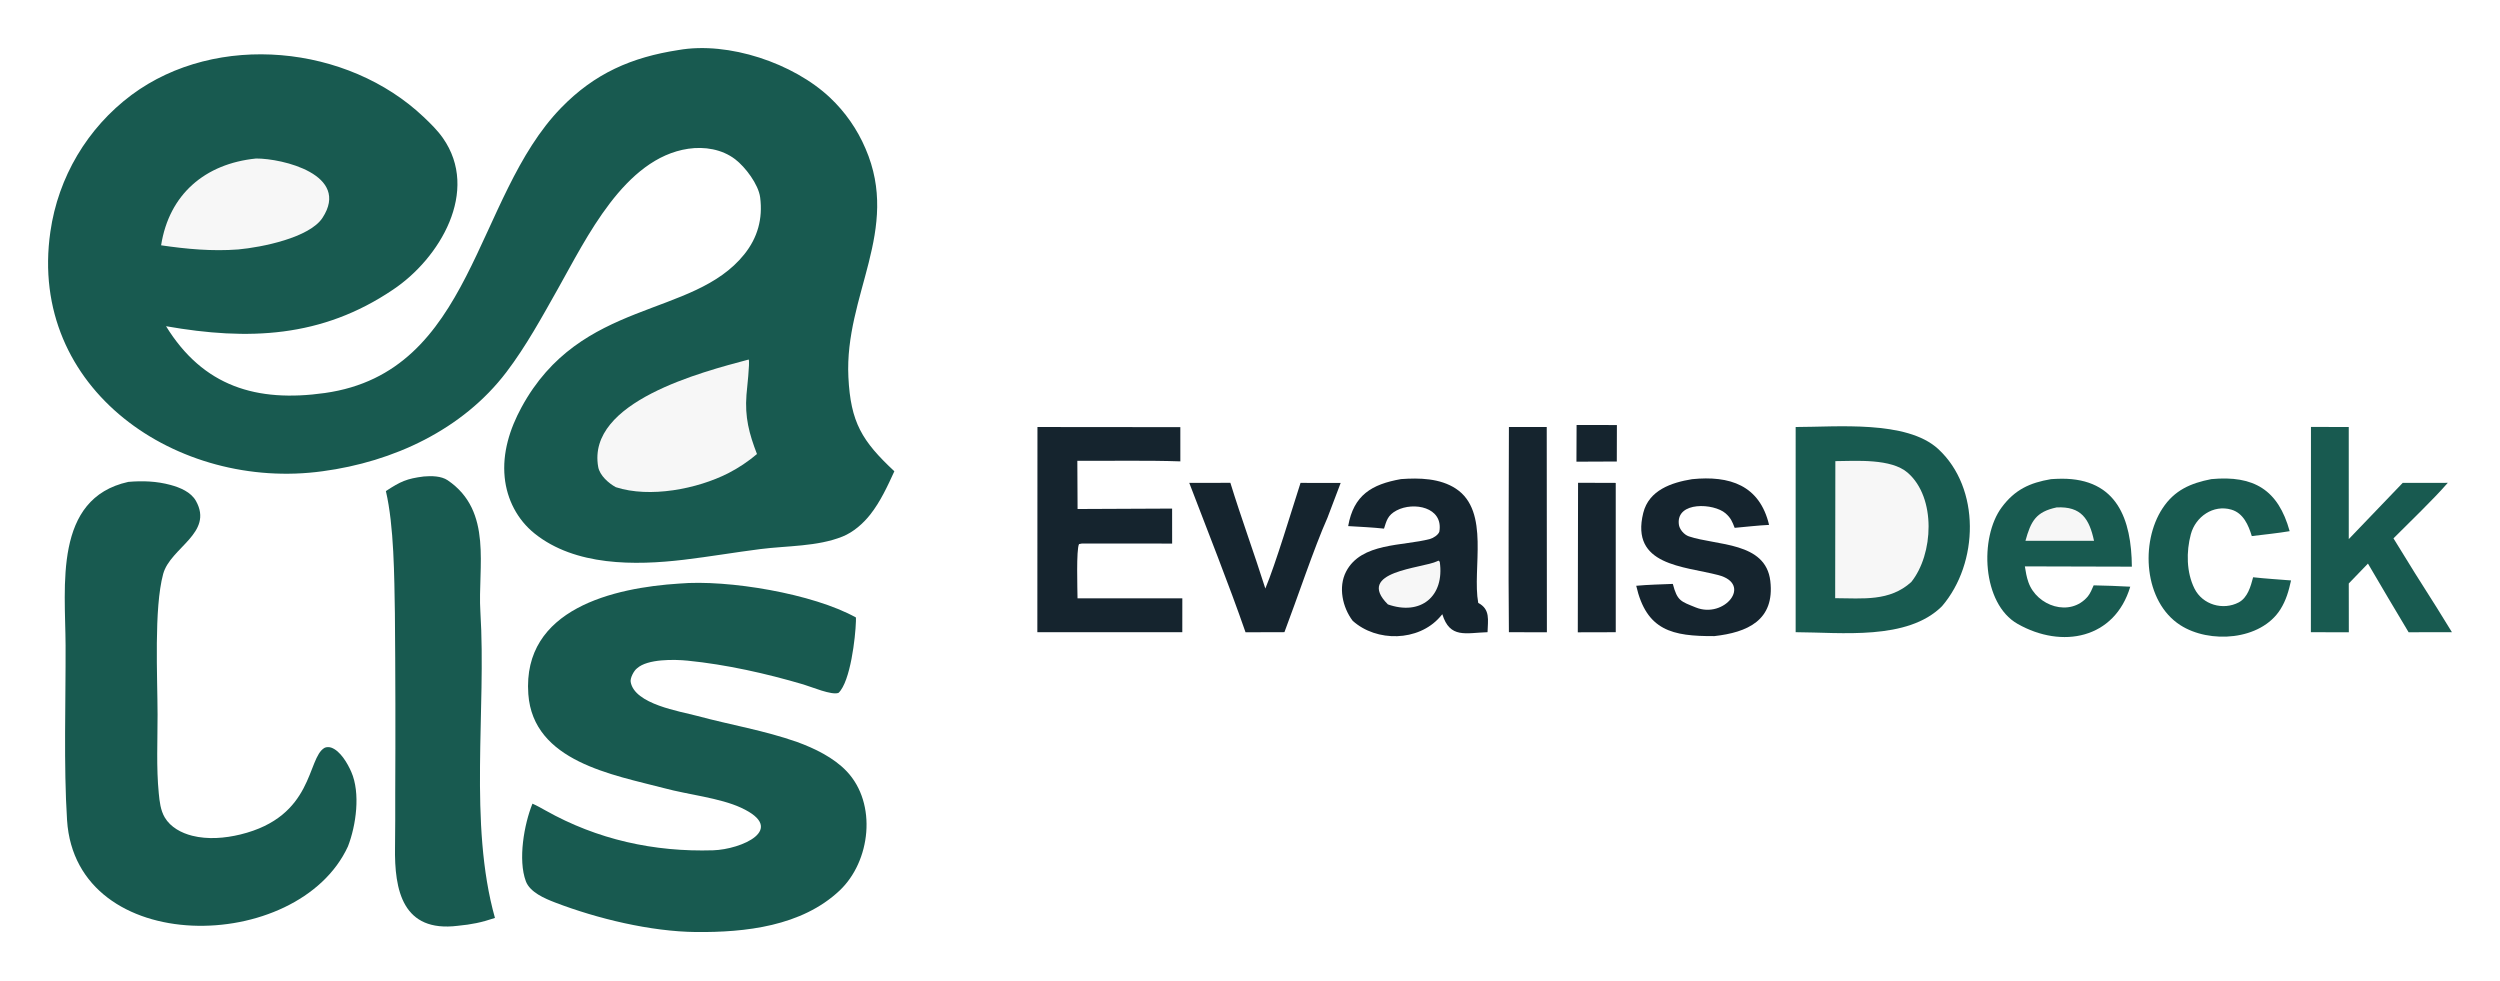
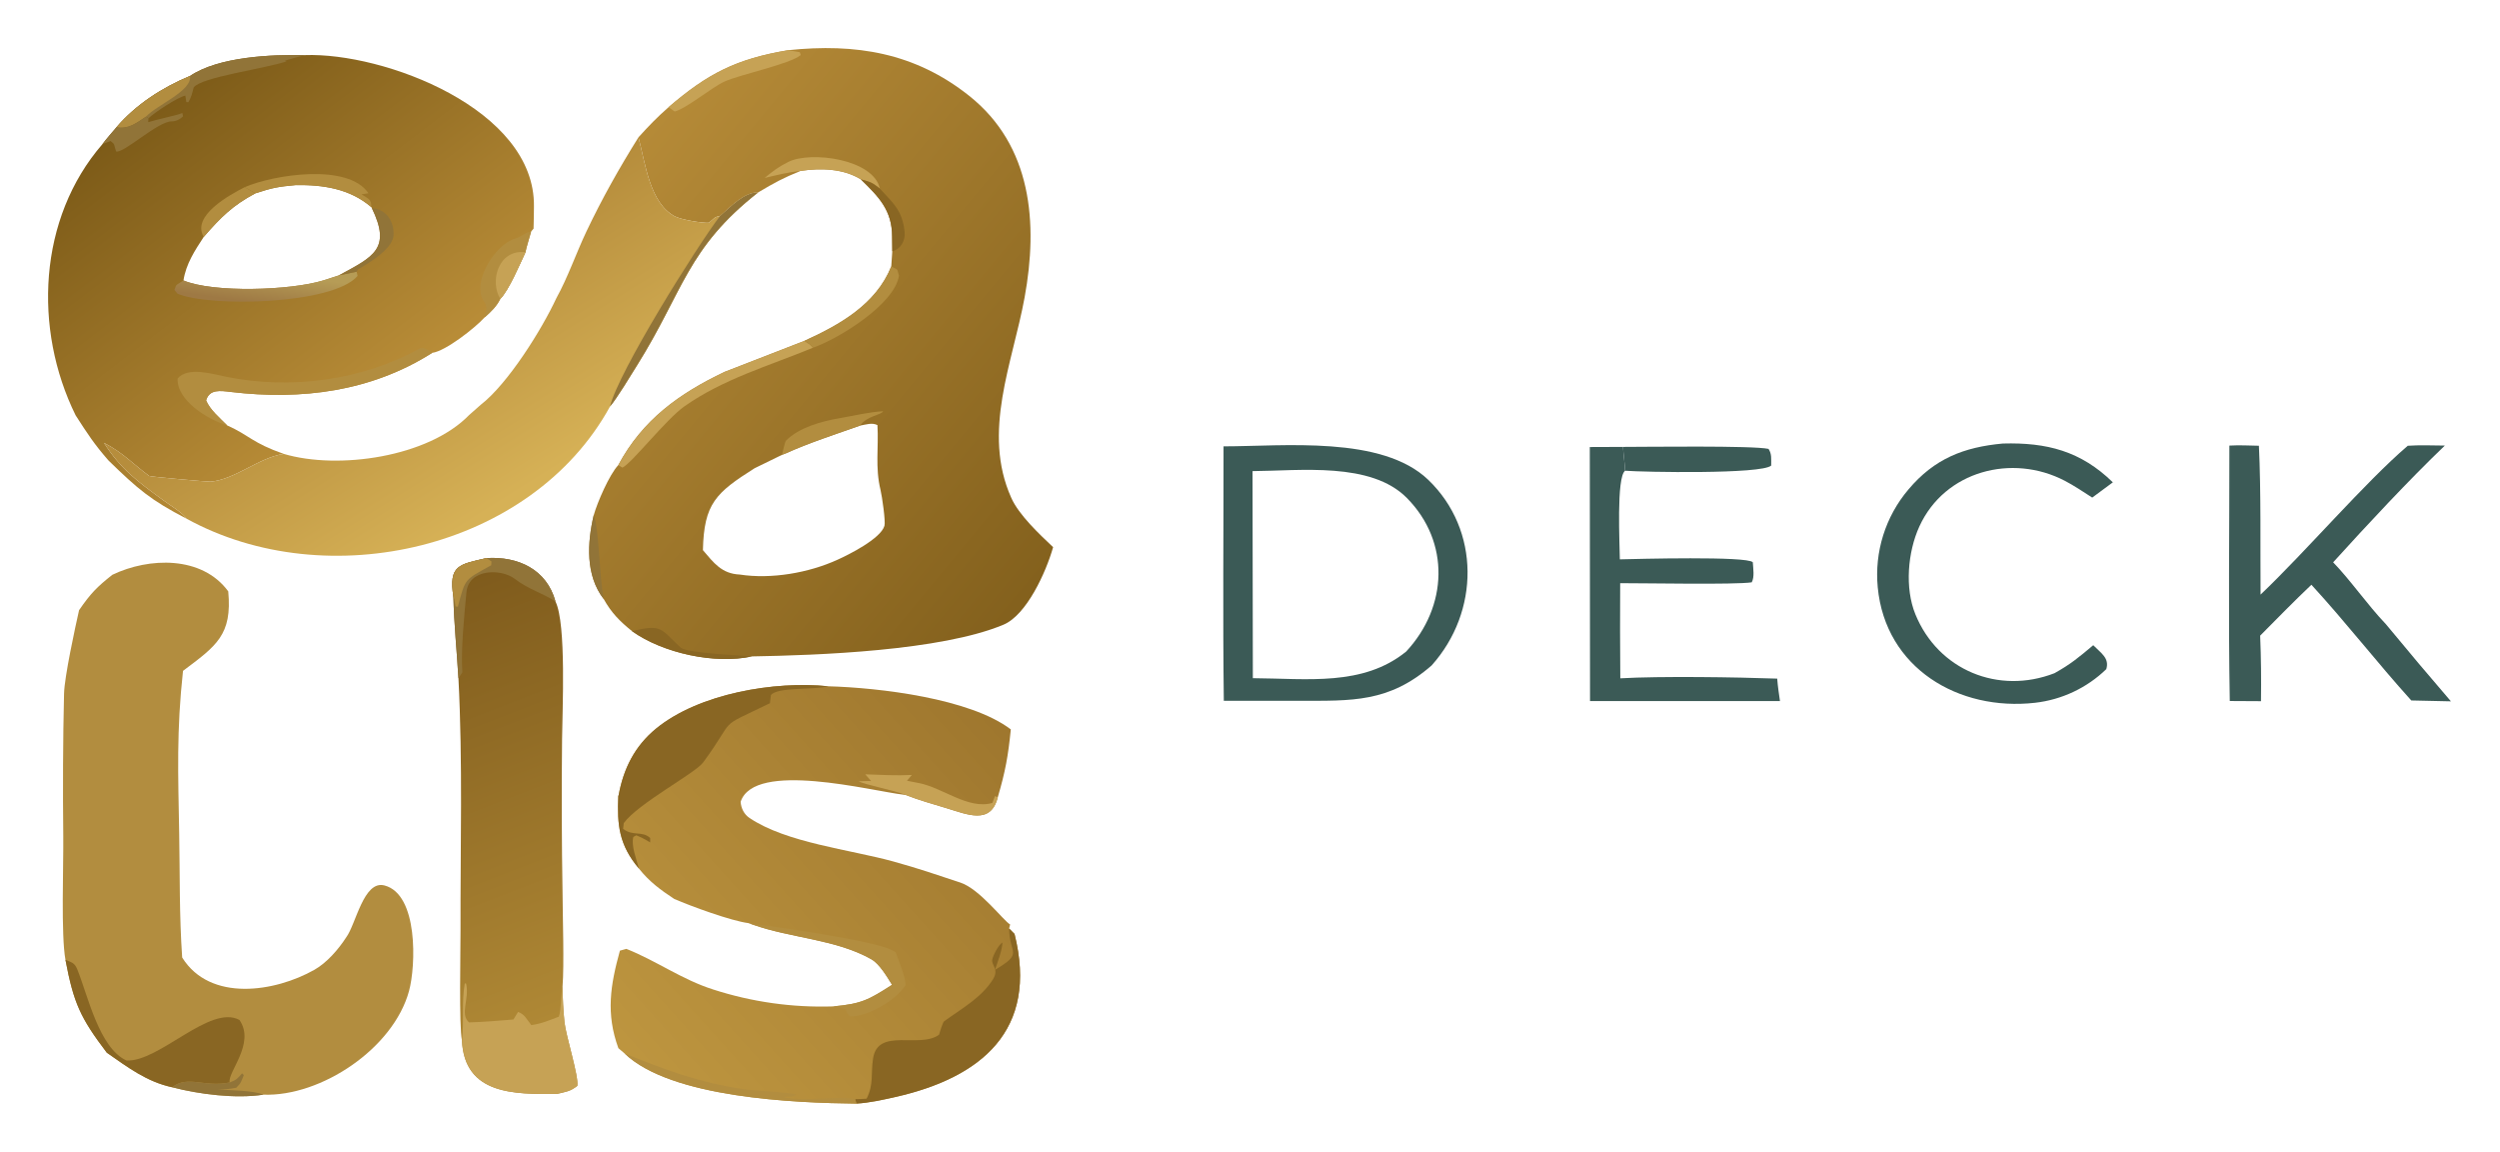
- <svg xmlns="http://www.w3.org/2000/svg" viewBox="102.13 130.88 1193.54 467.93">
-   <path fill="#185A50" d="M426.093 154.758C449.904 150.573 480.915 160.989 498.432 177.531C505.675 184.373 511.428 192.636 515.331 201.804C532.223 240.834 505.248 271.713 507.165 310.892C508.225 332.562 513.653 341.433 529.111 355.872C525.881 362.936 522.434 370.409 517.604 376.533C514.187 380.866 509.553 384.937 504.388 387.024C492.392 391.871 477.847 391.4 465.111 393.022C452.92 394.576 440.794 396.665 428.592 398.118C405.293 400.895 376.781 401.14 357.393 385.62C349.116 378.994 344.133 369.303 343.075 358.792C341.895 347.061 345.514 335.655 351.048 325.445C379.361 273.211 432.878 282.951 457.461 252.306C463.873 244.314 466.335 235.279 465.042 225.147C464.243 218.883 457.928 210.592 453.111 206.909C446.806 202.089 438.449 200.758 430.719 201.898C400.22 206.397 382.096 244.618 368.627 268.508C360.966 282.096 353.319 296.144 343.857 308.58C322.926 336.088 289.811 351.362 256.146 355.858C187.098 365.378 115.314 316.893 126.178 241.513C129.903 215.462 143.844 191.965 164.922 176.211C205.724 145.926 268.18 152.373 304.366 186.709C307.659 189.833 310.935 193.019 313.548 196.738C331.335 222.066 312.057 254.288 289.76 269.168C255.652 292.214 220.537 293.492 181.402 286.62C199.149 315.433 224.707 323.09 257.196 318.514C328.466 308.476 328.28 225.308 370.026 182.353C386.043 165.873 403.67 158.205 426.093 154.758Z" />
-   <path fill="#F7F7F7" d="M459.567 302.525C460.228 303.618 458.7 316.863 458.509 319.334C457.678 330.051 459.742 337.825 463.519 347.646C459.299 351.229 454.679 354.311 449.75 356.831C434.913 364.356 412.363 368.727 396.14 363.476C392.643 361.581 388.44 357.841 387.722 353.809C382.16 322.581 437.37 308.456 459.567 302.525Z" />
-   <path fill="#F7F7F7" d="M224.401 206.555C236.902 206.505 269.623 214.243 256.082 234.903C249.905 244.328 227.249 248.94 215.84 249.972C203.467 250.919 191.279 249.789 179.047 247.997C182.861 223.659 200.013 209.011 224.401 206.555Z" />
-   <path fill="#185A50" d="M426.426 409.488C449.673 407.475 490.427 414.324 510.774 425.685C510.782 426.291 510.777 426.896 510.761 427.501C510.545 435.119 508.138 456.227 502.485 461.649C499.329 462.981 489.555 458.79 485.678 457.647C467.91 452.407 448.91 448.147 430.483 446.295C423.96 445.64 411.28 445.423 406.287 449.924C404.855 450.932 402.902 454.522 403.223 456.426C405.025 467.109 426.793 470.463 434.898 472.646C451.33 477.073 466.765 479.534 482.69 485.117C491.069 488.169 500.186 492.593 506.386 499.147C520.966 514.562 517.789 542.093 502.939 556.071C484.817 573.128 457.877 576.062 434.435 575.847C412.762 575.624 387.285 569.476 367.121 561.738C362.132 559.823 355.125 556.835 353.176 551.601C349.361 541.358 352.343 524.403 356.331 514.558C358.369 515.447 360.636 516.72 362.583 517.817C387.263 531.698 414.374 537.696 442.612 536.825C455.911 536.414 478.275 526.83 455.894 516.487C445.78 511.814 430.578 510.242 419.412 507.217C394.724 500.751 356.67 494.485 354.359 462.259C351.431 421.43 395.356 411.458 426.426 409.488Z" />
-   <path fill="#185A50" d="M163.385 360.943C170.194 360.348 176.92 360.603 183.54 362.395C188.056 363.618 193.296 365.759 195.696 370.066C204.238 385.391 183.437 392.311 180.028 404.901C175.572 421.357 177.33 454.051 177.355 472.057C177.373 484.45 176.719 497.284 177.929 509.599C178.316 513.535 178.752 517.697 180.798 521.164C183.561 525.847 188.766 528.585 193.889 529.877C201.294 531.747 209.454 531.079 216.829 529.291C252.243 520.71 248.598 492.756 257.062 487.922C257.881 487.454 259.345 487.487 260.213 487.785C264.62 489.294 268.072 495.375 269.82 499.349C274.304 509.544 272.142 524.908 268.248 534.963C244.452 586.631 138.341 588.329 134.143 522.439C132.48 496.32 133.54 465.566 133.44 439.07C133.334 410.736 127.585 368.857 163.385 360.943Z" />
-   <path fill="#185A50" d="M304.467 358.355C308.064 358.038 312.768 358.086 315.854 360.166C337.624 374.955 330.15 401.671 331.469 422.896C334.385 469.841 325.775 524.037 338.43 569.121C331.915 571.305 327.417 572.218 320.669 572.873C294.42 576.111 290.359 556.092 290.724 535.196C290.87 526.853 290.799 518.042 290.82 509.651C290.966 481.009 290.913 452.366 290.659 423.724C290.357 406.191 290.282 382.133 286.355 365.324C293.376 360.722 296.331 359.382 304.467 358.355Z" />
-   <path fill="#185A50" d="M959.407 334.741C978.83 334.758 1012.41 331.376 1027.45 345.231C1047.72 363.906 1046.9 399.699 1029.29 420.272C1012.82 436.771 981.116 432.769 959.403 432.7L959.407 334.741Z" />
-   <path fill="#F7F7F7" d="M978.359 351.03C988.439 350.942 1005.02 349.704 1012.91 356.578C1026.6 368.492 1025.22 395.543 1014.59 408.761C1004.24 418.124 991.464 416.516 978.27 416.462L978.359 351.03Z" />
-   <path fill="#15242E" d="M597.426 334.742L665.641 334.805L665.647 351.148C650.14 350.606 632.158 350.961 616.469 350.87L616.582 373.89L661.714 373.683L661.728 390.39L618.629 390.375L617.284 390.631C615.9 393.061 616.523 412.473 616.559 416.546L666.593 416.539L666.58 432.706L597.376 432.693L597.426 334.742Z" />
-   <path fill="#15242E" d="M770.975 359.61C779.723 358.97 789.635 359.191 797.202 364.181C813.62 375.009 804.882 402.427 807.861 418.714C813.731 421.803 812.453 426.894 812.306 432.698C801.931 433.024 794.333 435.849 790.717 424.114C790.331 424.579 789.939 425.039 789.54 425.493C779.27 437.164 759.335 437.536 747.911 427.247C743.072 420.861 740.952 411.175 744.759 403.803C752.004 389.773 771.999 391.686 784.927 388.169C786.357 387.78 788.808 386.276 789.3 384.684C791.306 372.942 776.964 370.329 768.921 374.557C764.573 376.843 764.09 379.515 762.878 383.251C757.248 382.651 751.434 382.381 745.768 382.046C748.378 367.226 757.007 362.094 770.975 359.61Z" />
-   <path fill="#F7F7F7" d="M788.872 398.526L789.488 399.055C791.88 415.61 780.401 424.949 764.737 419.433C748.821 403.563 781.179 402.252 788.248 398.835L788.872 398.526Z" />
-   <path fill="#185A50" d="M1081.34 359.631C1083.04 359.514 1084.73 359.446 1086.43 359.427C1112.88 359.37 1119.71 378.799 1119.92 401.414L1068.83 401.277C1069.25 403.9 1069.63 406.31 1070.52 408.822C1074.53 420.266 1090.41 425.675 1098.88 415.633C1100.03 414.268 1100.96 411.981 1101.68 410.333L1110.43 410.574L1119.15 410.975C1111.72 435.845 1086.6 440.797 1065.35 428.72C1048.39 419.08 1047.02 387.486 1057.83 373.019C1064.03 364.709 1071.12 361.348 1081.34 359.631Z" />
-   <path fill="#F7F7F7" d="M1083.99 373.131C1095.78 372.535 1099.6 378.619 1101.85 389.077L1088.96 389.08L1069.11 389.082C1071.71 379.67 1074.11 375.241 1083.99 373.131Z" />
-   <path fill="#185A50" d="M1205.42 334.705L1223.46 334.738L1223.47 388.256L1249.23 361.405L1270.74 361.391C1263.55 369.646 1252.72 379.941 1244.81 387.895C1251.58 399 1258.48 410.032 1265.49 420.989L1272.72 432.693L1252.04 432.726C1245.51 421.832 1239.04 410.903 1232.63 399.939L1223.47 409.439L1223.5 432.742L1205.38 432.704L1205.42 334.705Z" />
-   <path fill="#15242E" d="M909.941 359.649C927.914 357.831 942.213 362.51 946.714 381.473C941.572 381.713 935.483 382.413 930.284 382.88C929.156 379.957 928.481 378.163 925.918 375.938C920.332 371.091 902.494 370.153 903.618 381.045C903.793 383.488 906.094 386.166 908.414 386.947C921.639 391.415 945.096 389.502 947.303 408.232C949.524 427.087 936.289 432.808 920.587 434.567C900.504 434.686 888.181 431.939 883.288 410.538C888.871 410.015 895.111 409.88 900.763 409.644C902.892 417.811 904.545 417.973 911.725 420.889C925.302 426.403 939.063 409.753 922.453 405.424C905.977 401.13 880.414 400.947 886.64 375.779C889.343 364.852 900.167 361.249 909.941 359.649Z" />
-   <path fill="#185A50" d="M1157.85 359.62C1178.19 357.706 1189.81 364.762 1195.25 384.47C1189.69 385.427 1182.85 386.105 1177.17 386.815C1175.56 381.509 1173.11 375.87 1167.45 374.194C1158.79 371.632 1150.32 377.572 1148.08 385.901C1145.83 394.266 1145.95 404.151 1149.81 411.88C1153.69 419.636 1163.46 422.404 1170.95 418.471C1175.17 416.205 1176.64 410.916 1177.81 406.473C1183.53 407.126 1190.12 407.51 1195.91 407.989C1194.81 412.982 1193.58 417.418 1190.82 421.819C1181.41 436.696 1156.95 438.309 1143.01 429.309C1125.68 418.12 1123.82 389.871 1134.58 373.54C1140.28 364.878 1147.99 361.552 1157.85 359.62Z" />
-   <path fill="#15242E" d="M669.898 361.412L689.527 361.387C694.72 378.241 700.882 394.983 706.222 411.857C711.119 400.225 718.904 374.121 723.026 361.421L742.19 361.438L735.864 378.111C729.544 392.28 721.25 417.142 715.338 432.685L696.766 432.74C688.778 409.704 678.604 384.261 669.898 361.412Z" />
-   <path fill="#15242E" d="M822.51 334.748L840.568 334.739L840.641 432.745L822.503 432.701C822.171 400.285 822.505 367.214 822.51 334.748Z" />
-   <path fill="#15242E" d="M855.521 361.366L873.509 361.426L873.519 432.708L855.393 432.754L855.521 361.366Z" />
-   <path fill="#15242E" d="M854.816 333.78L874.063 333.803C874.083 339.606 874.068 345.409 874.017 351.211L854.749 351.296L854.816 333.78Z" />
+ <svg xmlns="http://www.w3.org/2000/svg" viewBox="16.44 14.16 570.08 262.62">
+   <defs>
+     <linearGradient id="gradient_0" gradientUnits="userSpaceOnUse" x1="629.083" y1="449.851" x2="525.98" y2="364.621">
+       <stop offset="0" stop-color="#84611D" />
+       <stop offset="1" stop-color="#B58A37" />
+     </linearGradient>
+   </defs>
+   <defs>
+     <linearGradient id="gradient_1" gradientUnits="userSpaceOnUse" x1="426.208" y1="343.817" x2="476.742" y2="409.951">
+       <stop offset="0" stop-color="#7D5B18" />
+       <stop offset="1" stop-color="#B88C37" />
+     </linearGradient>
+   </defs>
+   <defs>
+     <linearGradient id="gradient_2" gradientUnits="userSpaceOnUse" x1="448.976" y1="382.153" x2="447.945" y2="389.41">
+       <stop offset="0" stop-color="#B69C56" />
+       <stop offset="1" stop-color="#9E7944" />
+     </linearGradient>
+   </defs>
+   <defs>
+     <linearGradient id="gradient_3" gradientUnits="userSpaceOnUse" x1="618.298" y1="486.222" x2="535.009" y2="561.336">
+       <stop offset="0" stop-color="#9F772E" />
+       <stop offset="1" stop-color="#BD953F" />
+     </linearGradient>
+   </defs>
+   <defs>
+     <linearGradient id="gradient_4" gradientUnits="userSpaceOnUse" x1="478.761" y1="388.928" x2="506.903" y2="433.69">
+       <stop offset="0" stop-color="#B68D3C" />
+       <stop offset="1" stop-color="#D6B156" />
+     </linearGradient>
+   </defs>
+   <defs>
+     <linearGradient id="gradient_5" gradientUnits="userSpaceOnUse" x1="486.702" y1="455.976" x2="523.19" y2="549.816">
+       <stop offset="0" stop-color="#7F5B1C" />
+       <stop offset="1" stop-color="#AF8835" />
+     </linearGradient>
+   </defs>
+   <g transform="translate(-373.647 -306.211) scale(1)">
+     <path fill="url(#gradient_0)" d="M569.883 331.818C585.277 330.211 598.784 332.363 611.183 342.224C625.512 353.621 626.915 371.276 623.822 388.204C621.095 403.131 614.043 418.85 620.779 433.886C622.501 437.788 627.231 442.218 630.328 445.142C628.702 450.882 624.268 460.614 619.011 462.819C604.754 468.797 576.465 469.801 561.644 470.053C553.175 471.909 541.294 469.315 534.261 464.291C531.475 462.038 529.572 460.133 527.81 456.976C523.618 451.571 524.053 444.113 525.531 437.85C526.321 434.998 529.109 428.552 531.132 426.431C536.673 416.107 545.011 410.113 555.383 405.176L573.568 398.113C581.668 394.443 589.938 389.77 593.404 381.139L593.638 377.672L593.598 374.341C593.592 368.25 590.508 365.237 586.461 361.268C582.457 358.8 577.246 358.65 572.7 359.353C568.65 360.995 566.841 362.006 563.043 364.247C559.773 364.253 556.852 367.45 554.313 369.661C553.065 369.799 552.978 370.215 551.808 371.171C550.266 371.286 545.409 370.456 543.999 369.695C538.313 366.626 537.351 357.849 535.737 351.677C538.229 348.94 539.846 347.243 542.609 344.808C551.571 337.121 558.041 333.81 569.883 331.818ZM568.475 424.095L562.224 427.148C553.397 432.737 550.675 435.189 550.438 445.822C552.896 448.698 554.707 451.207 558.839 451.386C566.002 452.493 574.557 451.014 581.129 448.015C583.56 446.931 590.981 443.245 591.852 440.272C592.132 439.316 591.317 433.592 590.959 432.118C589.692 426.898 590.557 422.469 590.252 417.312C589.039 416.692 587.713 417.171 586.277 417.431C581.017 419.276 574.324 421.478 569.368 423.746L568.475 424.095Z" />
+     <path fill="#C6A255" d="M573.568 398.113C574.655 398.832 574.731 398.72 575.516 399.678C565.38 403.848 555.115 406.777 546.22 413.031C542.053 415.96 534.218 426.003 532.082 427.004L531.132 426.431C536.673 416.107 545.011 410.113 555.383 405.176L573.568 398.113Z" />
+     <path fill="#C6A255" d="M542.609 344.808C551.571 337.121 558.041 333.81 569.883 331.818L572.536 332.269L572.758 332.924C570.277 334.991 558.961 337.349 555.388 338.957C552.439 340.284 546.766 345.078 544.003 345.805L542.609 344.808Z" />
+     <path fill="#B28D3F" d="M593.404 381.139C595.144 382.082 594.599 381.394 595.165 383.214C594.202 389.765 581.376 397.64 575.516 399.678C574.731 398.72 574.655 398.832 573.568 398.113C581.668 394.443 589.938 389.77 593.404 381.139Z" />
+     <path fill="#C6A255" d="M564.519 360.951C566.437 359.369 567.62 358.452 569.897 357.307C575.016 354.732 589.395 356.64 590.794 363.369C588.941 361.925 588.773 361.933 586.461 361.268C582.457 358.8 577.246 358.65 572.7 359.353C569.7 359.682 567.449 360.256 564.519 360.951Z" />
+     <path fill="#896623" d="M534.261 464.291C541.194 462.617 540.744 463.751 545.331 468.022C546.762 469.354 559.518 469.834 561.644 470.053C553.175 471.909 541.294 469.315 534.261 464.291Z" />
+     <path fill="#896623" d="M586.461 361.268C588.773 361.933 588.941 361.925 590.794 363.369C593.687 366.601 595.954 368.213 596.455 373.279C596.652 375.268 595.556 377.187 593.638 377.672L593.598 374.341C593.592 368.25 590.508 365.237 586.461 361.268Z" />
+     <path fill="#917438" d="M525.531 437.85C526.773 440.891 526.753 451.459 527.81 456.976C523.618 451.571 524.053 444.113 525.531 437.85Z" />
+     <path fill="#B28D3F" d="M568.475 424.095C568.643 423.574 569.1 421.146 569.385 420.858C572.373 417.836 577.469 416.45 581.609 415.739C584.779 415.194 588.36 414.315 591.545 414.15C591.069 415.088 587.903 415.137 586.277 417.431C581.017 419.276 574.324 421.478 569.368 423.746L568.475 424.095Z" />
+     <path fill="url(#gradient_1)" d="M459.62 332.939C477.581 332.277 512.242 345.237 511.893 367.507C511.867 369.18 511.863 370.841 511.804 372.513L511.254 373.155C510.985 374.12 510.085 377.064 509.957 377.889C508.589 380.772 506.191 386.499 504.221 388.52C503.369 390.263 502.062 391.507 500.588 392.799C498.459 395.154 491.72 400.45 488.688 400.835C474.735 409.674 458.882 411.667 442.775 409.758C440.368 409.472 437.864 409.06 437.103 411.681C438.006 413.828 440.177 415.629 441.9 417.368C447.076 419.697 447.58 421.341 454.808 423.871C449.063 424.744 443.651 429.777 438.059 430.209C437.495 430.252 424.379 429.091 424.123 428.904C420.403 426.177 418.228 423.635 413.8 421.354C417.719 427.477 421.591 430.248 427.464 434.542C428.921 435.607 431.719 437.288 432.634 438.643C424.468 434.423 421.565 431.924 414.837 425.378C411.542 421.606 410.101 419.356 407.341 415.081C397.647 395.438 398.762 370.16 413.465 353.227C414.344 352.042 415.661 350.563 416.64 349.402C421.128 344.17 427.118 340.331 433.433 337.696C439.942 333.285 452.055 332.778 459.62 332.939ZM436.566 374.395C434.533 377.498 432.514 380.556 431.941 384.328C438.793 387.177 456.283 386.621 463.829 384.319L467.375 383.175C475.25 378.904 479.428 377.138 474.92 367.833L474.762 367.586C469.872 363.391 463.758 362.491 457.568 362.579C453.525 362.954 452.285 363.171 448.344 364.463C443.199 367.178 440.414 369.958 436.566 374.395Z" />
+     <path fill="#B28D3F" d="M441.9 417.368C437.568 416.117 430.358 411.692 430.614 406.679C432.977 403.897 438.658 405.689 441.716 406.304C456.39 409.255 472.604 407.145 485.757 399.879C486.74 399.337 487.87 400.333 488.688 400.835C474.735 409.674 458.882 411.667 442.775 409.758C440.368 409.472 437.864 409.06 437.103 411.681C438.006 413.828 440.177 415.629 441.9 417.368Z" />
+     <path fill="#917438" d="M433.433 337.696C439.942 333.285 452.055 332.778 459.62 332.939C458.895 333.15 455.4 334.003 455.059 334.282L455.494 334.357C450.1 336.138 436.109 337.918 434.273 340.313C433.909 341.682 433.786 342.441 433.06 343.684L432.598 343.658L432.363 342.172C430.499 342.605 425.452 345.953 423.96 347.34L423.391 346.966C421.129 348.495 419.411 349.862 416.64 349.402C421.128 344.17 427.118 340.331 433.433 337.696Z" />
+     <path fill="#B28D3F" d="M416.64 349.402C421.128 344.17 427.118 340.331 433.433 337.696C433.941 341.116 425.887 344.283 423.391 346.966C421.129 348.495 419.411 349.862 416.64 349.402Z" />
+     <path fill="#B28D3F" d="M500.588 392.799C500.916 391.445 501.451 390.471 500.524 389.162C497.468 384.842 503.105 376.086 507.528 374.81C509.106 374.355 509.944 373.341 511.254 373.155C510.985 374.12 510.085 377.064 509.957 377.889C508.589 380.772 506.191 386.499 504.221 388.52C503.369 390.263 502.062 391.507 500.588 392.799Z" />
+     <path fill="#C6A255" d="M504.221 388.52C501.755 384.62 503.695 377.169 509.957 377.889C508.589 380.772 506.191 386.499 504.221 388.52Z" />
+     <path fill="#917438" d="M423.96 347.34L423.9 348.234C425.936 347.577 430.58 346.649 431.688 346.141L431.851 346.888C431.129 347.64 430.2 348.044 429.212 348.051C426.068 348.072 418.394 355.332 416.576 354.923C415.971 353.147 416.427 353.398 415.311 352.535L413.465 353.227C414.344 352.042 415.661 350.563 416.64 349.402C419.411 349.862 421.129 348.495 423.391 346.966L423.96 347.34Z" />
+     <path fill="url(#gradient_2)" d="M471.451 382.336L471.652 383.296C466.076 389.867 437.816 390.47 430.579 387.342L429.88 386.489C430.334 385.014 430.295 385.432 431.941 384.328C438.793 387.177 456.283 386.621 463.829 384.319L467.375 383.175L471.451 382.336Z" />
+     <path fill="#B28D3F" d="M445.91 363.054C452.568 360.184 469.531 357.528 474.14 364.446C473.607 364.527 473.074 364.608 472.541 364.688C473.904 365.591 474.907 365.739 474.762 367.586C469.872 363.391 463.758 362.491 457.568 362.579C453.525 362.954 452.285 363.171 448.344 364.463L445.91 363.054Z" />
+     <path fill="#B28D3F" d="M445.91 363.054L448.344 364.463C443.199 367.178 440.414 369.958 436.566 374.395C433.681 369.579 442.529 364.784 445.91 363.054Z" />
+     <path fill="#917438" d="M474.92 367.833C478.171 368.076 479.984 370.773 479.87 373.95C479.778 376.525 476.113 379.079 474.114 380.37C473.348 380.867 472.566 381.339 471.77 381.787L471.451 382.336L467.375 383.175C475.25 378.904 479.428 377.138 474.92 367.833Z" />
+     <path fill="url(#gradient_3)" d="M531.134 501.88C531.16 501.82 531.186 501.76 531.212 501.7C532.329 495.633 534.873 490.52 539.737 486.527C549.508 478.508 566.822 475.605 579.047 476.865C590.648 477.187 611.385 479.631 620.678 486.699C620.063 492.813 619.435 496.274 617.704 502.169C616.102 508.575 610.649 506.047 605.925 504.637C602.881 503.728 599.601 502.792 596.672 501.637L596.229 501.589C588.808 500.732 562.174 493.722 559.04 503.21C559.148 504.693 559.821 506.057 561.069 506.896C569.533 512.585 583.962 514.076 593.911 516.824C599.491 518.364 603.997 519.905 609.193 521.634C613.626 523.109 619.062 530.401 620.525 531.184L620.294 532.101L621.524 533.344C627.05 555.344 613.877 566.109 594.345 570.522C591.443 571.178 588.439 571.852 585.466 572.03C571.413 571.89 543.202 570.733 532.597 560.625L531.15 559.386C528.272 551.499 529.325 545.024 531.502 537.153C531.993 537.017 532.484 536.881 532.975 536.745C539.833 539.463 545.609 543.72 552.758 546C561.585 548.854 570.838 550.161 580.109 549.863C586.636 549.294 588.291 548.341 593.587 544.937C592.416 543.076 590.74 540.185 588.866 539.118C580.834 534.549 570.576 534.329 561.789 531.209L560.876 530.881C556.874 530.379 547.688 527.001 543.905 525.364C540.744 523.28 538.239 521.446 535.841 518.436C531.286 513.02 530.852 508.512 531.134 501.88Z" />
+     <path fill="#896623" d="M620.294 532.101L621.524 533.344C627.05 555.344 613.877 566.109 594.345 570.522C591.443 571.178 588.439 571.852 585.466 572.03L585.159 571.019C586.163 571.021 586.782 570.977 587.778 570.906C589.453 567.6 588.705 565.244 589.254 561.728C590.373 554.576 599.874 559.57 604.304 556.318C604.459 555.781 605.152 553.48 605.463 553.256C609.384 550.404 614.026 547.868 616.631 543.642C618.037 541.359 616.212 540.462 616.437 539.213C616.611 538.247 617.852 535.83 618.772 535.284C618.682 537.167 617.683 539.677 617.057 541.537C623.752 537.565 620.291 537.983 620.294 532.101Z" />
+     <path fill="#896623" d="M531.134 501.88C531.16 501.82 531.186 501.76 531.212 501.7C532.329 495.633 534.873 490.52 539.737 486.527C549.508 478.508 566.822 475.605 579.047 476.865C575.547 477.758 567.403 476.975 565.947 478.888L565.72 480.73C553.084 486.878 558.472 483.34 550.492 494.233C548.684 496.702 535.652 503.571 532.382 508.067L532.226 509.365C534.495 511.149 536.554 509.745 538.41 511.462L538.404 512.471L537.664 512.03C536.757 511.496 536.226 511.26 535.24 510.847L534.565 511.218C534.027 513.166 535.257 516.273 535.841 518.436C531.286 513.02 530.852 508.512 531.134 501.88Z" />
+     <path fill="#B28D3F" d="M560.876 530.881C566.703 531.669 589.351 534.841 593.427 536.976C593.632 537.083 593.841 537.181 594.045 537.289C594.168 537.354 594.287 537.426 594.407 537.495C595.03 539.236 596.786 543.476 596.652 545.054C594.345 548.534 588.193 552.181 584.01 552.156C583.222 551.247 583.421 551.58 582.981 550.532C581.777 550.207 581.339 550.07 580.109 549.863C586.636 549.294 588.291 548.341 593.587 544.937C592.416 543.076 590.74 540.185 588.866 539.118C580.834 534.549 570.576 534.329 561.789 531.209L560.876 530.881Z" />
+     <path fill="#C6A255" d="M596.672 501.637C594.12 500.584 587.143 499.265 585.984 498.535C586.462 498.52 588.465 498.427 588.808 498.481L587.483 496.94C591.04 497.071 594.552 497.264 598.107 497.085L596.99 498.404L597.659 498.537L599.633 498.923C605.124 499.945 610.917 505.038 616.465 503.47L617.071 501.908L617.704 502.169C616.102 508.575 610.649 506.047 605.925 504.637C602.881 503.728 599.601 502.792 596.672 501.637Z" />
+     <path fill="#B28D3F" d="M532.597 560.625C542.091 564.366 549.148 567.116 559.425 568.71C562.177 569.136 569.95 569.393 571.72 569.96C570.937 570.653 570.311 570.398 568.946 570.443L569.639 570.333L569.017 570.63C573.978 571.633 580.897 570.2 585.159 571.019L585.466 572.03C571.413 571.89 543.202 570.733 532.597 560.625Z" />
+     <path fill="#B28D3F" d="M415.715 451.441C424.066 447.442 436.16 447.053 442.156 455.222C443.095 465.199 439.41 467.657 431.836 473.349C430.334 487.078 430.721 496.785 430.967 510.568C431.141 520.283 430.974 528.857 431.645 538.713C438.014 548.927 452.811 546.6 461.802 541.518C464.677 539.893 467.31 536.827 469.061 534.12C471.292 531.126 473.022 521.058 477.776 522.277C485.536 524.266 484.966 540.604 483.395 546.354C479.814 559.463 463.339 570.456 450.187 569.993C443.844 570.957 435.534 569.91 429.375 568.307C423.525 567.038 419.286 563.774 414.456 560.423C408.414 552.46 406.896 549.14 405.019 539.248C403.979 533.618 404.595 517.757 404.519 511.07C404.402 500.731 404.445 488.906 404.699 478.514C404.794 474.676 407.244 463.403 408.124 459.513C410.755 455.69 412.212 454.209 415.715 451.441Z" />
+     <path fill="#896623" d="M405.019 539.248C406.383 539.825 407.087 539.866 407.711 541.397C410.108 547.272 412.681 559.348 418.941 562.201C426.388 562.591 438.003 549.319 444.706 552.949C448.435 558.307 441.907 564.92 442.485 567.209C436.697 568.415 432.897 565.479 429.375 568.307C423.525 567.038 419.286 563.774 414.456 560.423C408.414 552.46 406.896 549.14 405.019 539.248Z" />
+     <path fill="#917438" d="M442.485 567.209C444.066 566.613 444.233 566.344 445.306 565.135L445.707 565.534C445.119 566.961 445.098 567.346 443.981 568.415C442.158 568.739 441.632 568.767 439.764 568.825C442.381 568.973 448.09 569.04 450.187 569.993C443.844 570.957 435.534 569.91 429.375 568.307C432.897 565.479 436.697 568.415 442.485 567.209Z" />
+     <path fill="url(#gradient_4)" d="M517.004 388.365C519.646 383.592 521.512 378.111 523.868 373.149C527.399 365.713 531.375 358.645 535.737 351.677C537.351 357.849 538.313 366.626 543.999 369.695C545.409 370.456 550.266 371.286 551.808 371.171C552.978 370.215 553.065 369.799 554.313 369.661C556.852 367.45 559.773 364.253 563.043 364.247C546.806 376.998 546.028 386.735 535.415 403.691C534.052 405.868 530.794 411.286 529.238 413.079C511.343 445.73 464.63 456.256 432.634 438.643C431.719 437.288 428.921 435.607 427.464 434.542C421.591 430.248 417.719 427.477 413.8 421.354C418.228 423.635 420.403 426.177 424.123 428.904C424.379 429.091 437.495 430.252 438.059 430.209C443.651 429.777 449.063 424.744 454.808 423.871C467.239 427.564 487.791 424.614 497.102 415.017L499.717 412.708C505.96 407.885 513.651 395.568 517.004 388.365Z" />
+     <path fill="#917438" d="M554.313 369.661C556.852 367.45 559.773 364.253 563.043 364.247C546.806 376.998 546.028 386.735 535.415 403.691C534.052 405.868 530.794 411.286 529.238 413.079C531.113 405.238 548.998 376.64 554.313 369.661Z" />
+     <path fill="url(#gradient_5)" d="M501.07 447.633C508.246 447.196 514.801 450.169 516.817 457.56C519.305 462.679 518.374 482.32 518.307 489.033C518.182 500.728 518.22 512.423 518.42 524.116C518.442 529.35 518.811 540.448 518.414 545.33C518.459 548.32 518.558 550.567 518.857 553.465C519.172 556.521 522.166 565.897 521.783 567.99C520.101 569.289 519.251 569.311 517.115 569.827C507.504 569.907 496.03 570.051 495.466 557.597C494.778 554.459 495.153 536.868 495.142 532.652C495.091 513.476 495.667 494.232 494.666 475.047C494.302 468.78 493.67 462.776 493.519 456.454C492.403 449.182 494.849 449.097 501.07 447.633Z" />
+     <path fill="#C6A255" d="M495.466 557.597C496.013 553.065 495.347 548.94 496.121 544.588L496.42 544.694C497.22 548.169 494.913 551.631 497.083 553.507C500.303 553.442 503.969 553.09 507.216 552.848L508.269 551.12C509.81 551.706 510.084 552.605 511.295 554.13C513.723 553.783 515.3 553.061 517.578 552.199C518.116 550.673 518.018 547.715 518.335 545.792L518.414 545.33C518.459 548.32 518.558 550.567 518.857 553.465C519.172 556.521 522.166 565.897 521.783 567.99C520.101 569.289 519.251 569.311 517.115 569.827C507.504 569.907 496.03 570.051 495.466 557.597Z" />
+     <path fill="#917438" d="M501.07 447.633C508.246 447.196 514.801 450.169 516.817 457.56C514.057 455.664 510.688 454.811 507.537 452.383C504.398 449.964 496.882 450.016 496.481 455.551C495.998 460.691 495.199 468.496 495.561 473.689L494.666 475.047C494.302 468.78 493.67 462.776 493.519 456.454C492.403 449.182 494.849 449.097 501.07 447.633Z" />
+     <path fill="#B28D3F" d="M493.519 456.454C492.403 449.182 494.849 449.097 501.07 447.633L502.206 448.409L502.144 449.272C496.02 452.67 496.283 452.148 494.535 458.717L494.021 458.674L493.876 457.853C493.687 456.828 493.801 457.227 493.519 456.454Z" />
+   </g>
+   <g transform="translate(-78.416 -529.427) scale(1)">
+     <path fill="#3B5A56" d="M373.973 645.369C387.693 645.362 410.128 642.859 420.685 653.014C432.59 664.466 432.404 683.087 421.448 695.327C411.721 703.817 403.224 703.395 391.152 703.387L374.037 703.386C373.788 684.202 373.986 664.588 373.973 645.369ZM380.659 698.233C393.1 698.31 405.784 700.147 415.632 692.165C425.142 681.944 425.73 667.197 415.798 657.143C407.609 648.854 391.484 650.945 380.586 651.02L380.659 698.233Z" />
+     <path fill="#3B5A56" d="M603.428 645.197C605.571 645.067 607.996 645.183 610.165 645.231C610.668 655.659 610.46 668.545 610.543 679.179C620.885 669.343 634.369 653.583 644.12 645.238C646.686 645.048 649.958 645.168 652.584 645.191C644.335 653.088 634.764 663.365 627.103 671.815C631.049 675.863 634.828 681.402 639.165 685.952C644.037 691.859 648.973 697.714 653.972 703.515L644.925 703.315C637.108 694.662 630.219 685.735 622.144 676.929C618.268 680.594 614.215 684.746 610.45 688.535C610.67 693.775 610.701 698.261 610.642 703.479L603.521 703.44C603.173 684.427 603.451 664.289 603.428 645.197Z" />
+     <path fill="#3B5A56" d="M551.764 644.726C561.802 644.455 569.537 646.447 576.848 653.576L572.145 657.053C570.106 655.744 567.982 654.313 565.87 653.214C553.879 646.974 538.52 650.94 532.711 663.629C530.032 669.481 529.364 677.685 531.786 683.634C537.002 696.446 550.795 702.045 563.539 697.095C567.29 695 569.094 693.466 572.374 690.715C574.13 692.515 576.122 693.645 575.351 696.175C570.925 700.454 565.21 703.15 559.094 703.844C541.693 705.814 524.971 695.967 523.212 677.515C522.44 669.439 524.964 661.393 530.212 655.205C536.126 648.183 542.837 645.544 551.764 644.726Z" />
+     <path fill="#3B5A56" d="M457.525 645.527L465.105 645.498C465.18 647.012 465.57 649.841 465.582 650.931C463.553 652.389 464.355 667.917 464.38 671.136C468.157 671.049 493.45 670.362 494.712 671.8C494.799 673.309 495.133 675.141 494.469 676.378C490.684 676.952 469.913 676.557 464.457 676.57C464.414 683.802 464.423 691.034 464.484 698.265C473.669 697.737 490.906 697.998 500.278 698.334C500.409 700.091 500.66 701.713 500.91 703.457L457.578 703.448L457.525 645.527Z" />
+     <path fill="#3B5A56" d="M465.105 645.498C470.26 645.497 494.649 645.159 498.298 645.948C499.077 647.097 498.89 648.303 498.907 649.749C496.761 651.762 469.735 651.251 465.582 650.931C465.57 649.841 465.18 647.012 465.105 645.498Z" />
+   </g>
</svg>
